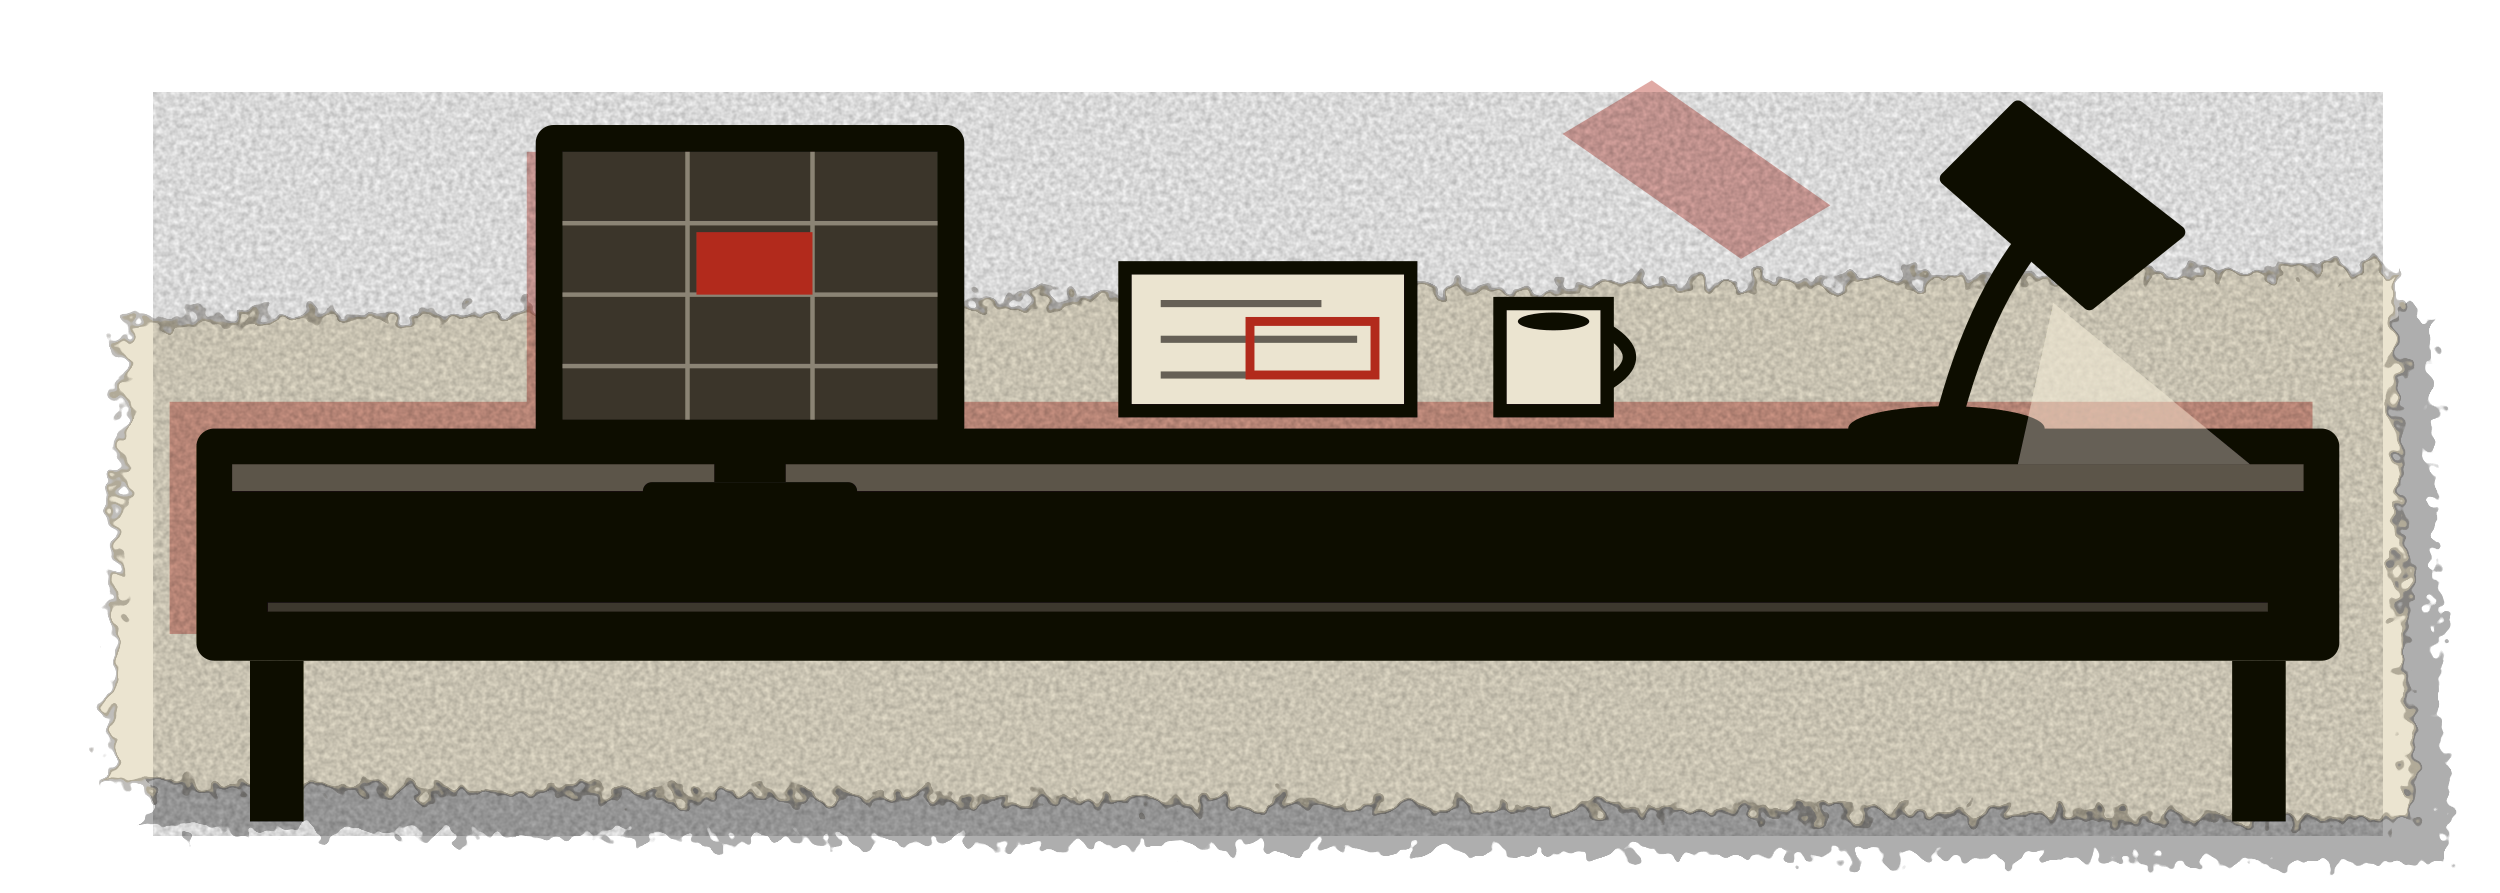
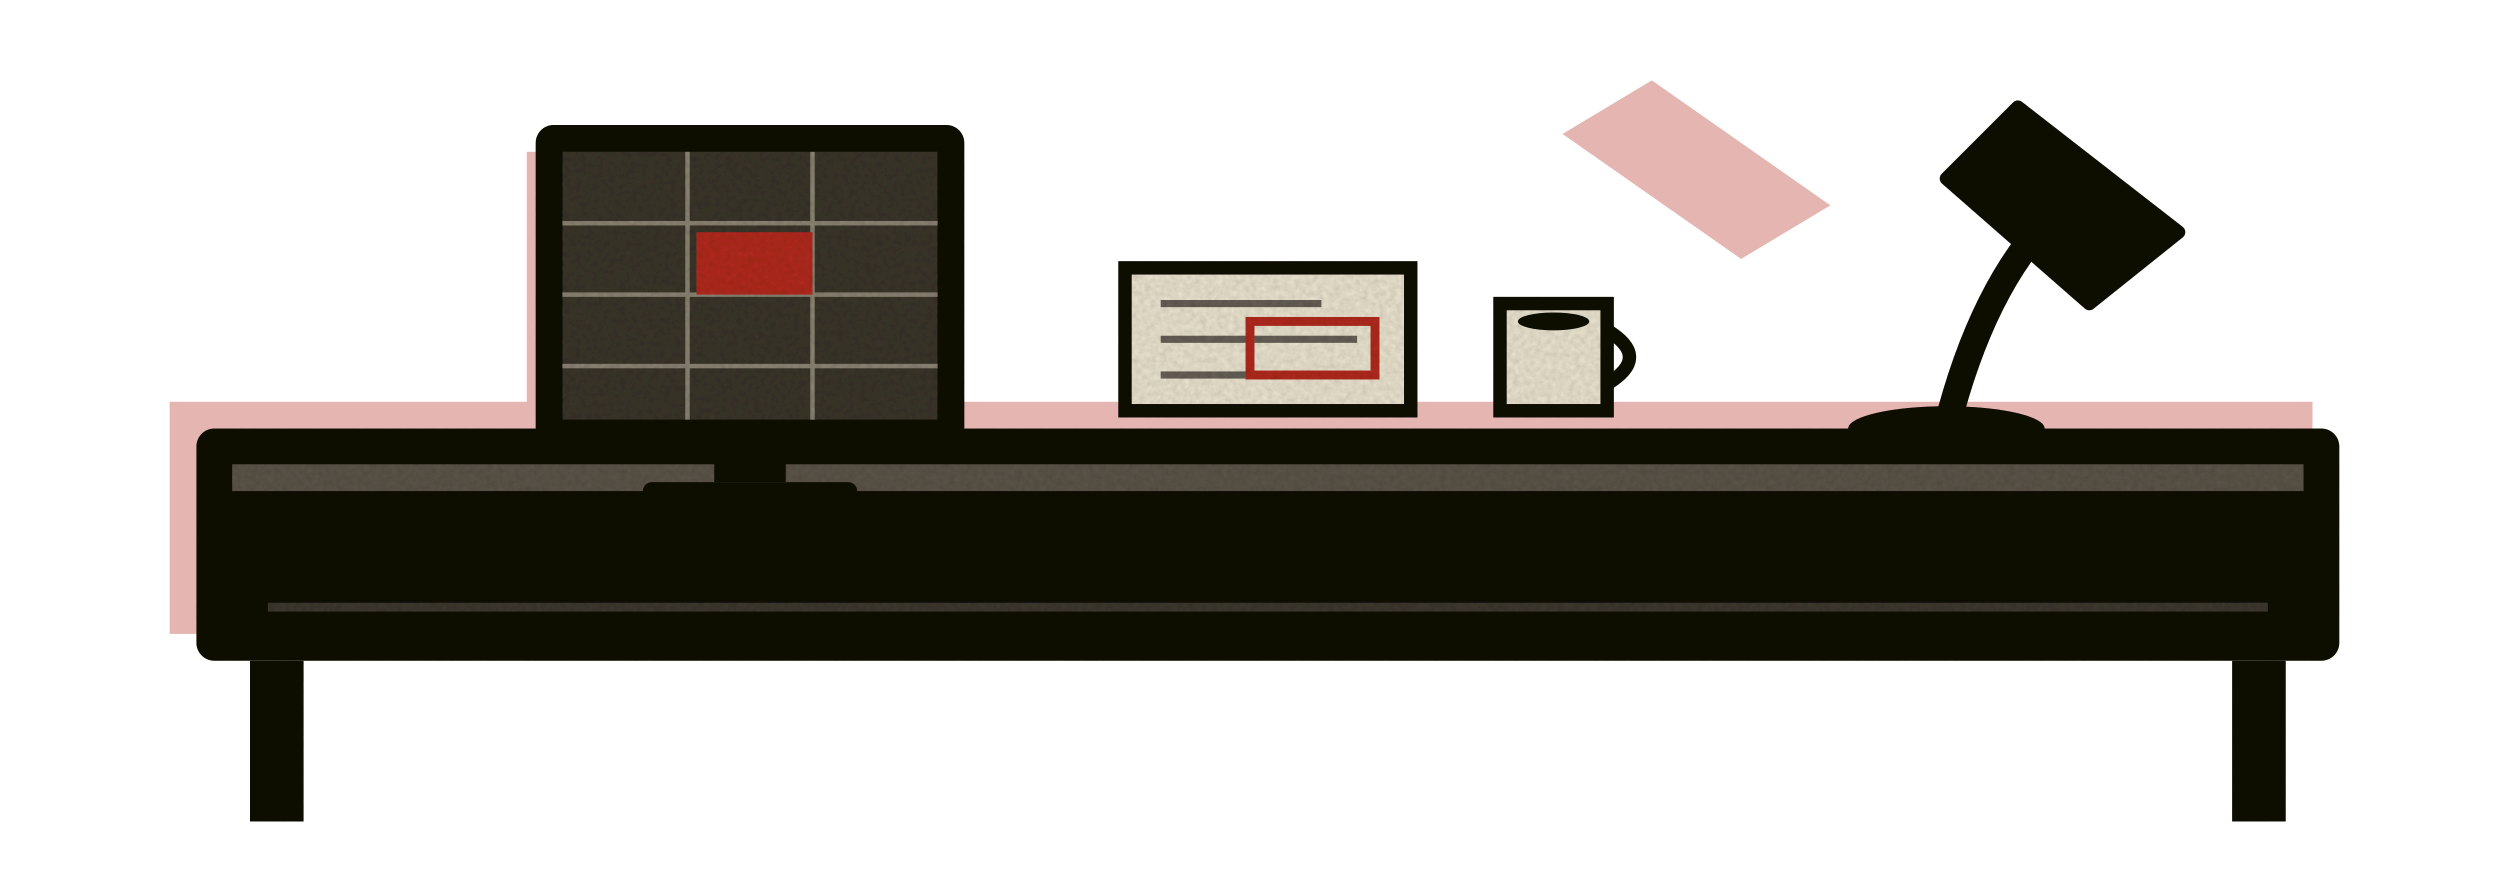
<svg xmlns="http://www.w3.org/2000/svg" viewBox="0 0 280 100" width="280" height="100">
  <defs>
-     <filter id="torn" x="-5%" y="-5%" width="110%" height="110%">
-       <feTurbulence type="fractalNoise" baseFrequency="0.45" numOctaves="2" seed="21" result="n" />
-       <feDisplacementMap in="SourceGraphic" in2="n" scale="5" />
-     </filter>
    <filter id="ink-noise" x="-2%" y="-2%" width="104%" height="104%">
      <feTurbulence type="fractalNoise" baseFrequency="1.6" numOctaves="2" seed="17" result="n" />
      <feColorMatrix in="n" values="0 0 0 0 0  0 0 0 0 0  0 0 0 0 0  0 0 0 0.30 0" result="s" />
-       <feComposite in="s" in2="SourceGraphic" operator="in" />
-       <feComposite in="SourceGraphic" in2="s" operator="over" />
+       <feComposite in="s" in2="SourceGraphic" operator="in" result="clipped" />
+       <feMerge>
+         <feMergeNode in="SourceGraphic" />
+         <feMergeNode in="clipped" />
+       </feMerge>
    </filter>
  </defs>
-   <path d="M 14 36 L 268 30 L 270 92 L 12 88 Z" fill="rgba(0,0,0,0.32)" transform="translate(4 5)" filter="url(#torn)" />
-   <path d="M 14 36 L 268 30 L 270 92 L 12 88 Z" fill="#ebe4d0" stroke="#1a140a" stroke-width="0.8" stroke-opacity="0.28" filter="url(#torn)" />
-   <rect x="40" y="68" width="200" height="1.6" fill="#1a140a" opacity="0.08" />
-   <g opacity="0.40" transform="translate(-3 -3)">
+   <g opacity="0.35" transform="translate(-3 -3)">
    <rect x="22" y="48" width="240" height="26" fill="#b22b1f" />
    <rect x="62" y="20" width="48" height="34" fill="#b22b1f" />
    <path d="M 188 12 L 208 26 L 198 32 L 178 18 Z" fill="#b22b1f" />
  </g>
  <g id="ink" filter="url(#ink-noise)">
    <rect x="22" y="48" width="240" height="26" rx="2" fill="#0e0a05" />
    <rect x="26" y="52" width="232" height="3" fill="#5c554a" />
    <line x1="30" y1="68" x2="254" y2="68" stroke="#5c554a" stroke-width="1" opacity="0.6" />
    <rect x="28" y="74" width="6" height="18" fill="#0e0a05" />
    <rect x="250" y="74" width="6" height="18" fill="#0e0a05" />
    <g transform="translate(60 14)">
      <rect x="0" y="0" width="48" height="36" rx="2" fill="#0e0a05" />
      <rect x="3" y="3" width="42" height="30" fill="#3a352c" />
      <line x1="3" y1="11" x2="45" y2="11" stroke="#8b8474" stroke-width="0.5" />
      <line x1="3" y1="19" x2="45" y2="19" stroke="#8b8474" stroke-width="0.5" />
      <line x1="3" y1="27" x2="45" y2="27" stroke="#8b8474" stroke-width="0.5" />
      <line x1="17" y1="3" x2="17" y2="33" stroke="#8b8474" stroke-width="0.5" />
      <line x1="31" y1="3" x2="31" y2="33" stroke="#8b8474" stroke-width="0.5" />
      <rect x="18" y="12" width="13" height="7" fill="#b22b1f" />
      <rect x="20" y="36" width="8" height="4" fill="#0e0a05" />
      <rect x="12" y="40" width="24" height="2.5" rx="1" fill="#0e0a05" />
    </g>
    <g transform="translate(126 30)">
      <rect x="0" y="0" width="32" height="16" fill="#ebe4d0" stroke="#0e0a05" stroke-width="1.5" />
      <line x1="4" y1="4" x2="22" y2="4" stroke="#0e0a05" stroke-width="0.8" opacity="0.6" />
      <line x1="4" y1="8" x2="26" y2="8" stroke="#0e0a05" stroke-width="0.8" opacity="0.6" />
      <line x1="4" y1="12" x2="18" y2="12" stroke="#0e0a05" stroke-width="0.8" opacity="0.6" />
      <rect x="14" y="6" width="14" height="6" fill="none" stroke="#b22b1f" stroke-width="1" />
    </g>
    <g transform="translate(168 34)">
      <rect x="0" y="0" width="12" height="12" fill="#ebe4d0" stroke="#0e0a05" stroke-width="1.5" />
      <path d="M 12 3 Q 17 6 12 9" fill="none" stroke="#0e0a05" stroke-width="1.5" />
      <ellipse cx="6" cy="2" rx="4" ry="1" fill="#0e0a05" />
    </g>
    <g transform="translate(196 6)">
      <ellipse cx="22" cy="42" rx="11" ry="2.5" fill="#0e0a05" />
      <path d="M 22 42 Q 26 26 34 18" fill="none" stroke="#0e0a05" stroke-width="3" stroke-linecap="round" />
      <path d="M 30 6 L 48 20 L 38 28 L 22 14 Z" fill="#0e0a05" stroke="#0e0a05" stroke-width="1.5" stroke-linejoin="round" />
-       <path d="M 34 28 L 56 46 L 30 46 Z" fill="#ebe4d0" opacity="0.4" />
    </g>
  </g>
</svg>
